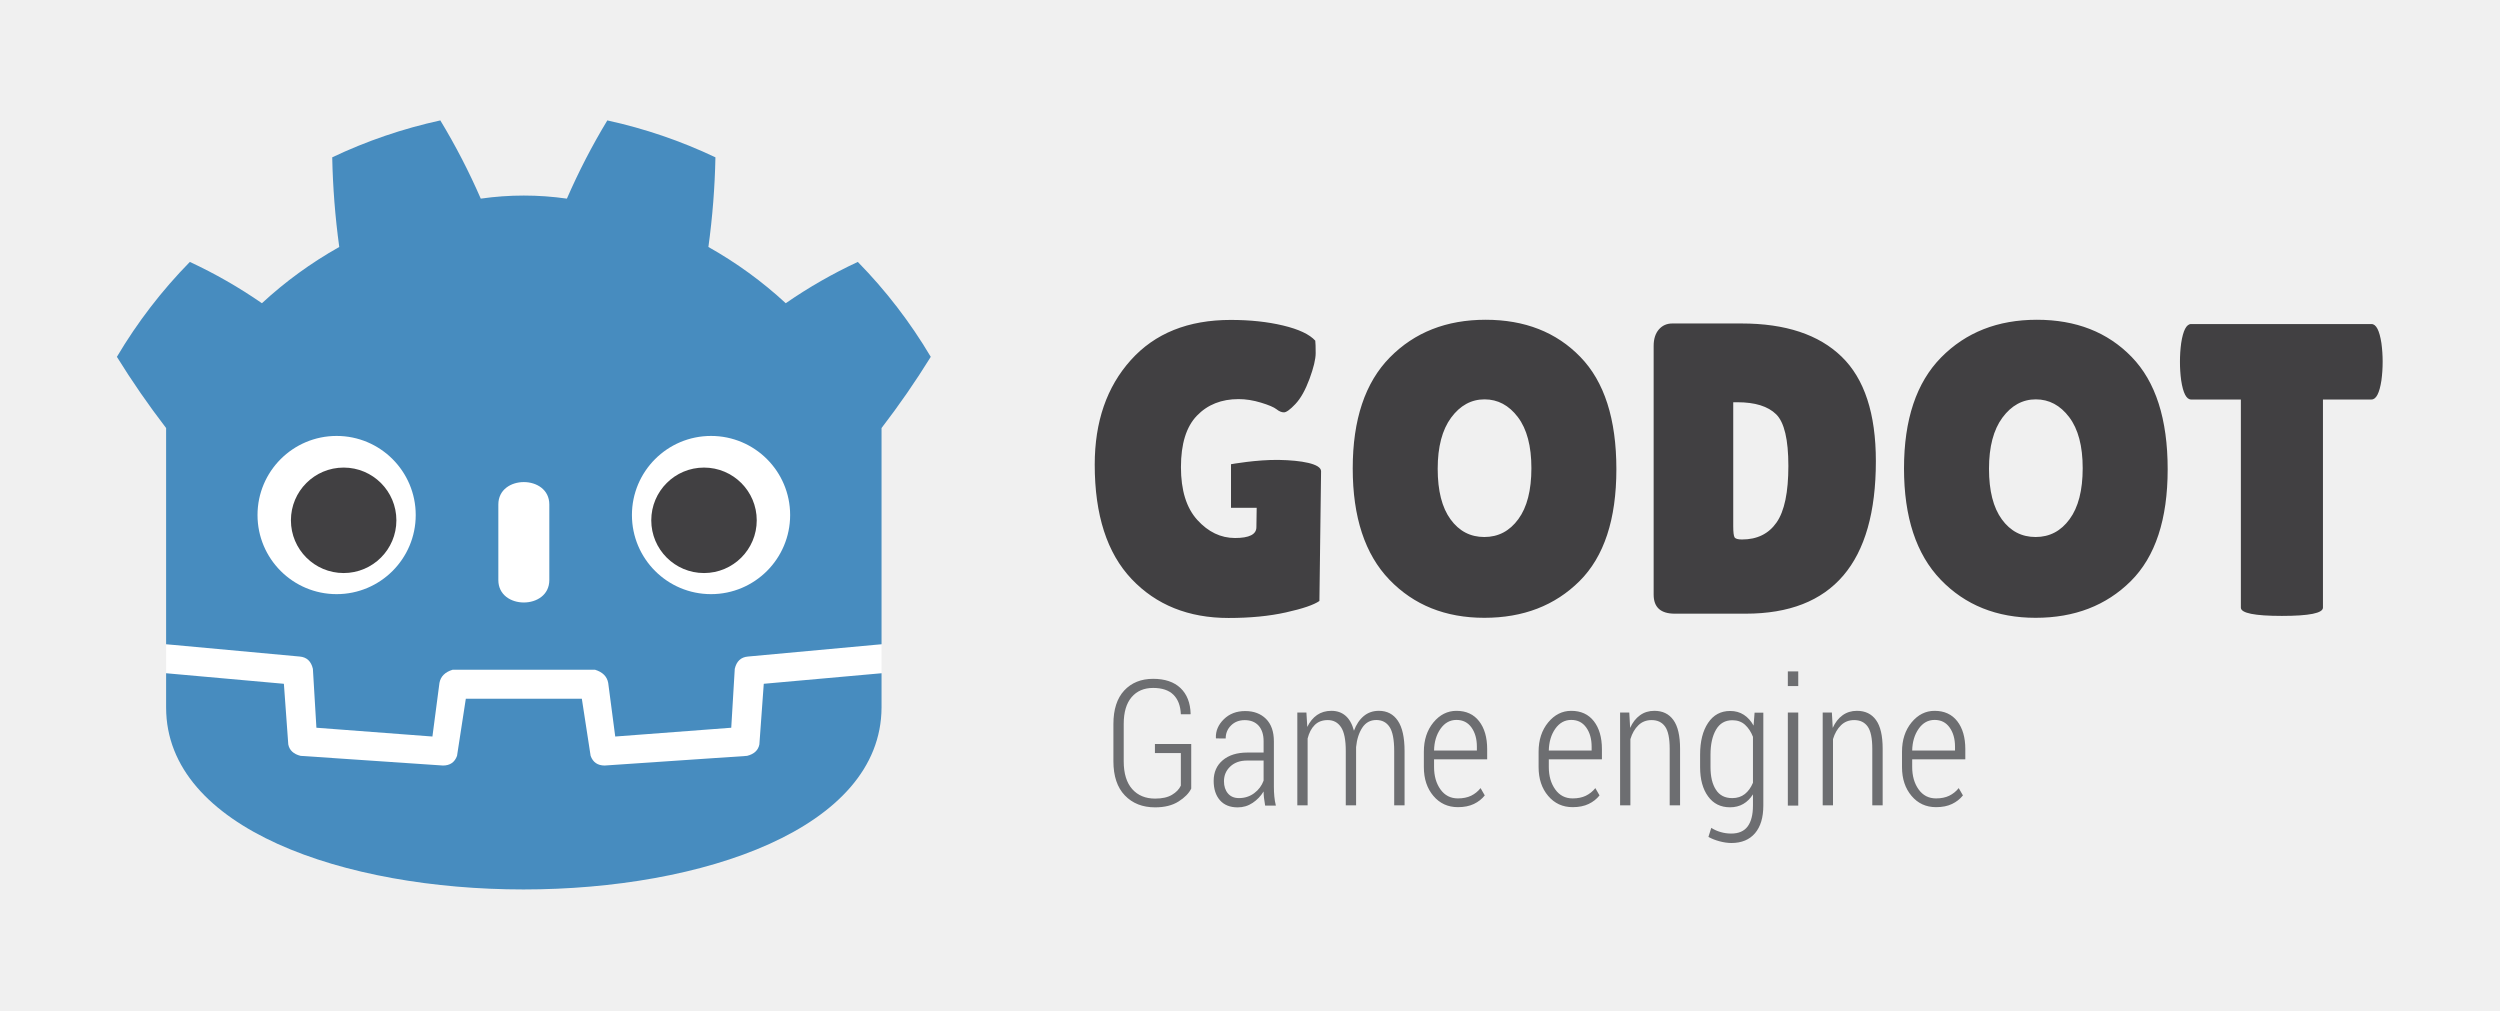
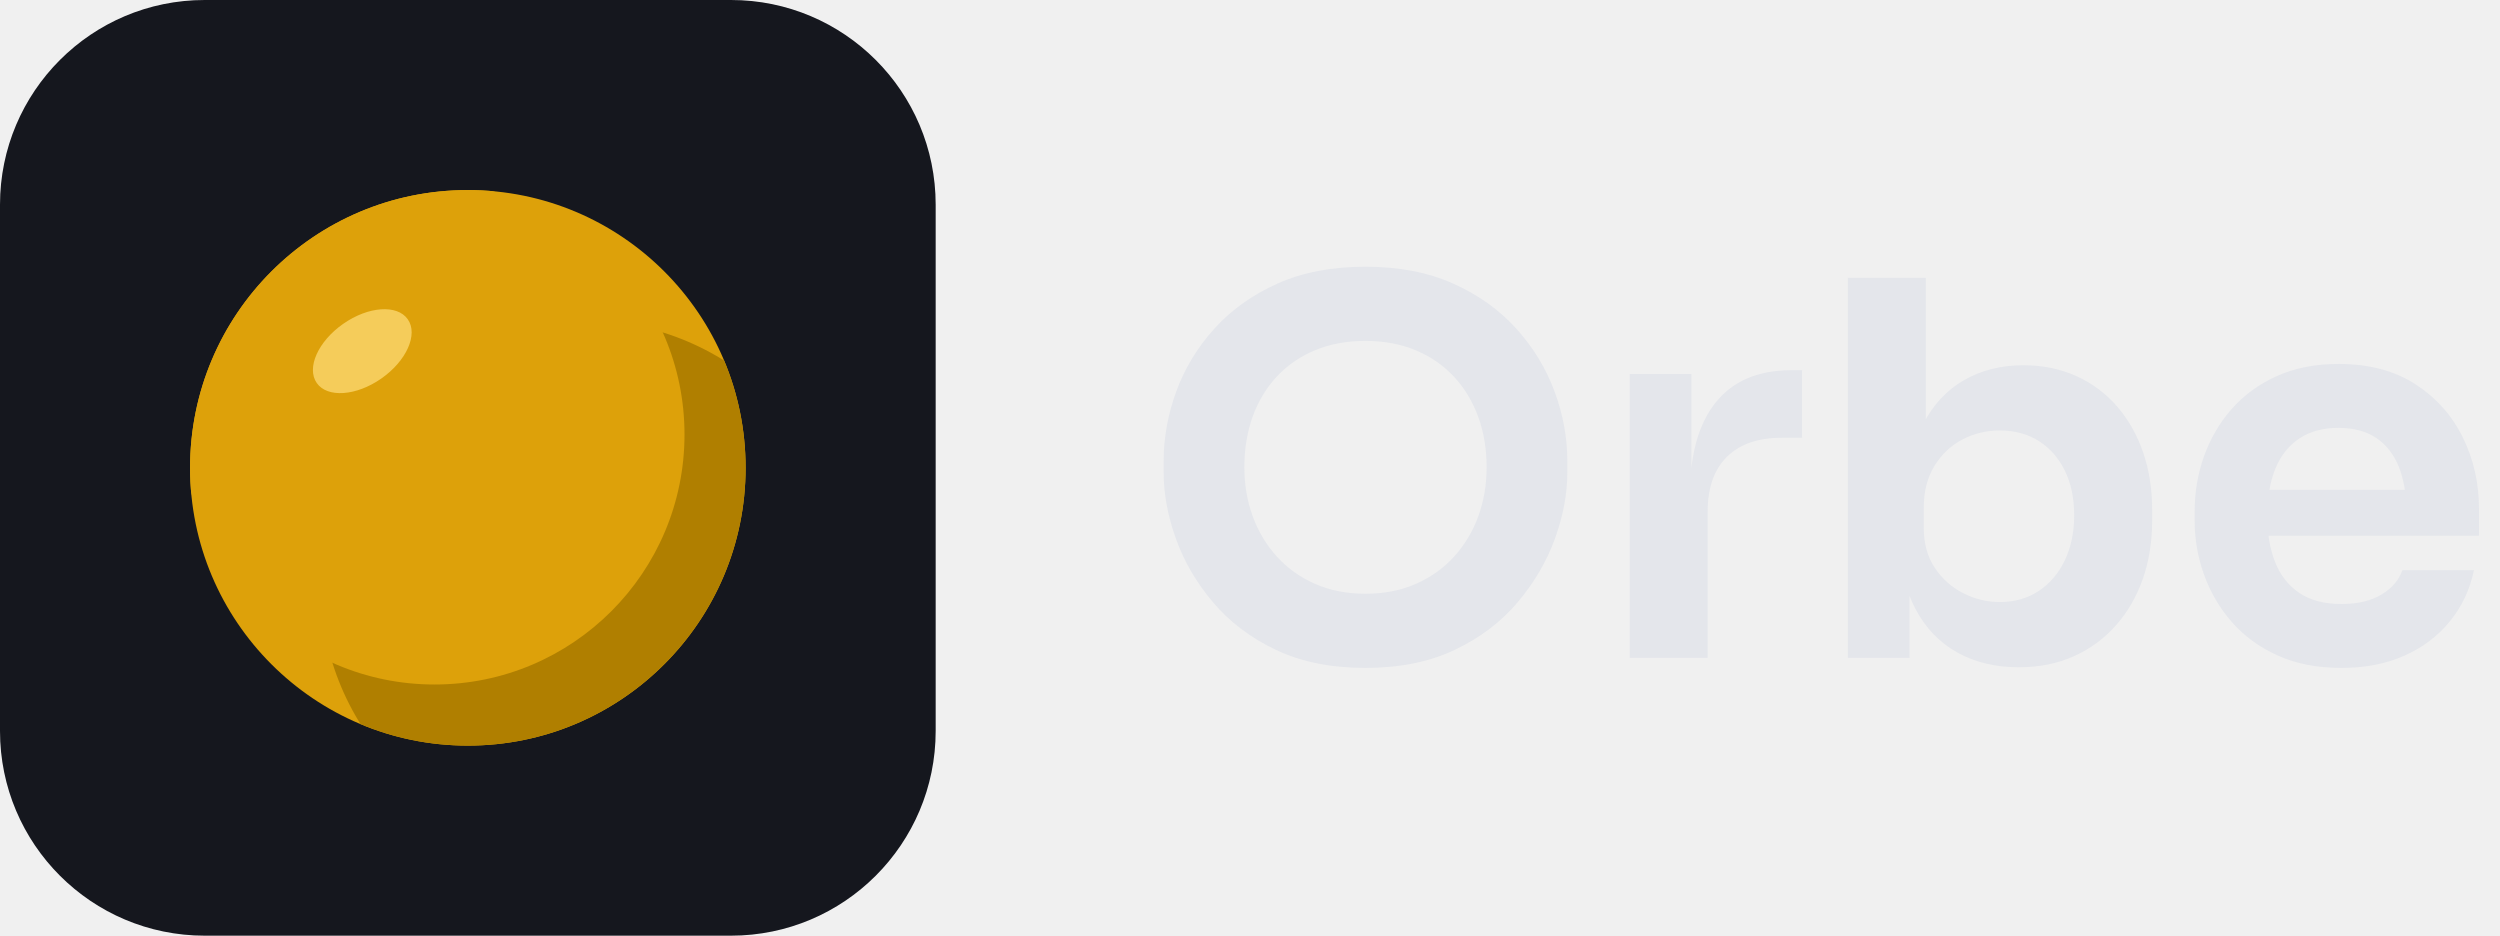
- <svg xmlns="http://www.w3.org/2000/svg" width="1024" height="414">
-   <path fill="#414042" d="M523.82 188.382c-9.142-.142-19.603 1.764-19.603 1.764v17.842h10.52l-.117 7.953c0 2.946-2.92 4.427-8.747 4.427-5.831 0-10.982-2.47-15.45-7.395-4.48-4.932-6.708-12.141-6.708-21.64 0-9.519 2.176-16.537 6.536-21.065 4.35-4.524 10.05-6.794 17.064-6.794 2.946 0 5.996.476 9.168 1.445 3.174.962 5.293 1.863 6.375 2.707 1.072.867 2.09 1.277 3.056 1.277.96 0 2.513-1.122 4.66-3.392 2.153-2.263 4.082-5.693 5.782-10.267 1.694-4.598 2.543-8.122 2.543-10.621 0-2.48-.054-4.19-.164-5.092-2.379-2.603-6.767-4.666-13.168-6.2-6.39-1.53-13.552-2.289-21.476-2.289-17.438 0-31.073 5.49-40.92 16.47-9.855 10.982-14.773 25.24-14.773 42.79 0 20.607 5.035 36.227 15.103 46.868 10.085 10.64 23.327 15.953 39.743 15.953 8.827 0 16.664-.76 23.51-2.289 6.853-1.523 11.41-3.088 13.676-4.67l.68-53.137c0-3.087-8.149-4.488-17.29-4.645m84.247-24.804c-5.431 0-9.98 2.496-13.671 7.47-3.672 4.98-5.517 11.969-5.517 20.963 0 9.013 1.754 15.914 5.27 20.722 3.508 4.823 8.117 7.225 13.835 7.225 5.715 0 10.358-2.432 13.924-7.313q5.351-7.293 5.353-20.884c0-9.054-1.846-16.023-5.524-20.89q-5.51-7.292-13.67-7.293m-.083 89.477c-15.9 0-28.868-5.203-38.89-15.61q-15.016-15.624-15.017-45.592c0-19.992 5.063-35.128 15.191-45.435 10.131-10.293 23.209-15.444 39.228-15.444 16.016 0 28.954 5.058 38.795 15.204 9.858 10.126 14.778 25.477 14.778 46.009 0 20.546-5.034 35.828-15.114 45.856-10.08 10.008-23.062 15.012-38.971 15.012m101.95-88.298v50.788c0 2.37.176 3.866.515 4.493.337.624 1.358.937 3.052.937 6.232 0 10.954-2.328 14.181-6.97 3.235-4.636 4.835-12.356 4.835-23.168 0-10.817-1.674-17.865-5-21.139-3.344-3.283-8.64-4.94-15.884-4.94zm-32.599 78.798V141.681c0-2.832.704-5.067 2.126-6.724 1.413-1.632 3.25-2.461 5.521-2.461h28.357c17.994 0 31.664 4.54 40.994 13.597 9.347 9.054 14.02 23.31 14.02 42.784 0 41.66-17.778 62.486-53.326 62.486h-29.03c-5.769 0-8.662-2.597-8.662-7.808m156.544-79.977c-5.432 0-9.994 2.496-13.678 7.47q-5.507 7.471-5.508 20.963c0 9.013 1.758 15.914 5.262 20.722 3.505 4.823 8.119 7.225 13.837 7.225 5.717 0 10.363-2.432 13.924-7.313q5.354-7.293 5.355-20.884c0-9.054-1.843-16.023-5.522-20.89-3.68-4.861-8.23-7.293-13.67-7.293m-.087 89.477q-23.86 0-38.88-15.61-15.03-15.624-15.03-45.592c0-19.992 5.065-35.128 15.191-45.435 10.139-10.293 23.209-15.444 39.233-15.444 16.02 0 28.946 5.058 38.8 15.204 9.85 10.126 14.772 25.477 14.772 46.009 0 20.546-5.037 35.828-15.115 45.856-10.076 10.008-23.07 15.012-38.971 15.012m117.69-4.17c0 2.251-5.597 3.392-16.809 3.392-11.202 0-16.815-1.141-16.815-3.392v-85.248h-20.371c-1.928 0-3.286-2.597-4.077-7.818a56 56 0 0 1-.501-7.636c0-2.592.162-5.146.501-7.636.79-5.205 2.15-7.823 4.077-7.823h73.864c1.924 0 3.277 2.617 4.078 7.823.333 2.49.505 5.043.505 7.636 0 2.608-.172 5.152-.505 7.637-.8 5.22-2.154 7.817-4.078 7.817h-19.87z" />
-   <path fill="#6d6e71" d="M487.93 322.997c-.94 1.926-2.664 3.691-5.188 5.289-2.52 1.607-5.722 2.406-9.611 2.406-5.132 0-9.259-1.617-12.394-4.887-3.122-3.243-4.686-7.92-4.686-14.022V296.57c0-5.97 1.473-10.548 4.431-13.743 2.95-3.17 6.903-4.78 11.84-4.78 4.824 0 8.564 1.27 11.212 3.781 2.639 2.519 4.025 6.038 4.146 10.532l-.066.2h-3.94c-.14-3.443-1.14-6.101-3.022-7.979-1.871-1.861-4.655-2.803-8.33-2.803-3.72 0-6.668 1.259-8.823 3.785-2.15 2.518-3.224 6.17-3.224 10.968v15.301q.001 7.462 3.476 11.382c2.316 2.592 5.438 3.892 9.38 3.892 2.876 0 5.19-.51 6.92-1.554 1.738-1.028 2.942-2.285 3.624-3.775V308.45h-10.618v-3.704h14.873zm19.557 3.902c2.336 0 4.416-.661 6.232-2.01 1.82-1.353 3.096-3.063 3.852-5.146v-8.224h-6.756q-4.31 0-6.896 2.442c-1.726 1.617-2.581 3.637-2.581 6.037 0 2.03.534 3.696 1.616 4.981 1.08 1.289 2.59 1.92 4.533 1.92m10.715 3.068a99 99 0 0 1-.48-3.225 22 22 0 0 1-.15-2.562 14.9 14.9 0 0 1-4.483 4.675c-1.836 1.236-3.878 1.848-6.128 1.848-3.147 0-5.567-.975-7.28-2.927-1.702-1.96-2.563-4.6-2.563-7.936 0-3.523 1.237-6.35 3.72-8.448 2.48-2.098 5.85-3.147 10.09-3.147h6.643v-4.672c0-2.686-.686-4.802-2.032-6.331-1.375-1.51-3.264-2.275-5.701-2.275-2.268 0-4.139.722-5.608 2.182-1.463 1.45-2.19 3.224-2.19 5.337l-3.944-.035-.07-.206c-.11-2.866.973-5.4 3.261-7.646 2.279-2.24 5.203-3.352 8.761-3.352 3.517 0 6.347 1.069 8.509 3.2q3.224 3.227 3.226 9.21v18.645c0 1.358.064 2.677.183 3.936a25 25 0 0 0 .627 3.729zm16.905-38.108.36 5.9c1-2.112 2.339-3.739 3.998-4.896q2.498-1.711 5.874-1.711c2.296 0 4.232.668 5.794 2.02 1.562 1.347 2.714 3.387 3.446 6.127.938-2.529 2.264-4.528 3.986-5.975 1.722-1.45 3.812-2.172 6.23-2.172 3.335 0 5.923 1.35 7.755 4.05 1.841 2.705 2.759 6.856 2.759 12.464v22.207h-4.246v-22.28c0-4.663-.645-7.946-1.9-9.834-1.261-1.89-3.071-2.842-5.41-2.842-2.462 0-4.384 1.04-5.767 3.152-1.375 2.112-2.223 4.754-2.531 7.945v23.86h-4.224v-22.258c0-4.554-.639-7.812-1.945-9.759-1.299-1.946-3.107-2.912-5.427-2.912-2.218 0-4.013.677-5.358 2.02-1.353 1.349-2.315 3.195-2.899 5.538v27.369h-4.22v-38.014zm61.457 3.021q-3.966 0-6.517 3.613c-1.705 2.415-2.585 5.392-2.656 8.938h17.537v-1.626c0-3.137-.736-5.75-2.21-7.822-1.482-2.075-3.53-3.103-6.154-3.103m.598 35.735c-4.099 0-7.451-1.543-10.055-4.621q-3.895-4.61-3.896-11.793v-6.313c0-4.798 1.303-8.798 3.912-11.979 2.616-3.167 5.758-4.75 9.441-4.75 3.983 0 7.068 1.413 9.27 4.246q3.313 4.257 3.312 11.434v4.171H587.39v3.162c0 3.68.882 6.744 2.635 9.19 1.757 2.45 4.144 3.666 7.136 3.666 2.077 0 3.888-.367 5.396-1.089a11.1 11.1 0 0 0 3.877-3.132l1.728 2.99c-1.148 1.456-2.634 2.633-4.45 3.505-1.811.868-4 1.312-6.551 1.312m46.411-35.734q-3.976 0-6.528 3.613-2.54 3.62-2.652 8.938h17.54v-1.626c0-3.137-.733-5.75-2.216-7.822-1.475-2.075-3.52-3.103-6.144-3.103m.593 35.735c-4.1 0-7.446-1.543-10.045-4.621q-3.91-4.61-3.91-11.793v-6.313c0-4.798 1.309-8.798 3.913-11.979 2.623-3.167 5.766-4.75 9.45-4.75 3.975 0 7.072 1.413 9.27 4.246 2.2 2.837 3.304 6.65 3.304 11.434v4.171h-21.755v3.162q0 5.52 2.647 9.19c1.747 2.45 4.124 3.666 7.125 3.666 2.087 0 3.888-.367 5.392-1.089a11.2 11.2 0 0 0 3.894-3.132l1.717 2.99c-1.15 1.456-2.633 2.633-4.451 3.505-1.81.868-3.997 1.312-6.55 1.312m23.189-38.755.345 6.284c1.014-2.23 2.353-3.962 4.034-5.166 1.667-1.21 3.63-1.824 5.887-1.824 3.396 0 5.998 1.256 7.804 3.78 1.826 2.518 2.73 6.434 2.73 11.749v23.191h-4.249V306.72c0-4.343-.636-7.377-1.9-9.137-1.258-1.76-3.107-2.636-5.513-2.636-2.158 0-3.968.701-5.419 2.126-1.457 1.412-2.543 3.294-3.267 5.666v27.134h-4.219V291.86zm33.27 22.395c0 3.858.73 6.926 2.213 9.208 1.465 2.304 3.695 3.443 6.671 3.443 2.04 0 3.757-.544 5.167-1.657 1.405-1.113 2.514-2.662 3.336-4.627V301.79c-.79-2.025-1.874-3.66-3.244-4.92-1.368-1.24-3.102-1.863-5.186-1.863-2.97 0-5.216 1.294-6.708 3.891-1.502 2.603-2.25 5.995-2.25 10.161zm-4.262-5.195c0-5.386 1.088-9.714 3.274-12.975 2.169-3.245 5.187-4.871 9.03-4.871 2.134 0 4.007.52 5.607 1.564 1.603 1.024 2.928 2.523 3.992 4.43l.412-5.287h3.581v38.048c0 4.871-1.13 8.646-3.4 11.317-2.271 2.66-5.499 4.009-9.666 4.009-1.5 0-3.11-.235-4.832-.691-1.724-.456-3.252-1.054-4.59-1.805l1.168-3.704a14.1 14.1 0 0 0 3.831 1.716 15.2 15.2 0 0 0 4.352.616q4.536-.001 6.71-2.905c1.452-1.961 2.18-4.798 2.18-8.553v-4.597c-1.079 1.71-2.402 3.024-3.97 3.93-1.563.912-3.39 1.368-5.448 1.368-3.818 0-6.814-1.496-8.976-4.486-2.167-2.983-3.255-6.965-3.255-11.93zm40.2 20.916h-4.266V291.86h4.266zm0-48.968h-4.266v-6.005h4.266zm13.774 10.852.346 6.284c1.016-2.23 2.35-3.962 4.027-5.166 1.677-1.21 3.643-1.824 5.89-1.824 3.397 0 6.01 1.256 7.82 3.78 1.821 2.518 2.717 6.434 2.717 11.749v23.191h-4.248V306.72c0-4.343-.635-7.377-1.897-9.137-1.268-1.76-3.103-2.636-5.517-2.636-2.157 0-3.962.701-5.412 2.126-1.455 1.412-2.545 3.294-3.266 5.666v27.134h-4.224V291.86zm42.074 3.021q-3.978 0-6.518 3.613-2.547 3.62-2.66 8.938h17.54v-1.626c0-3.137-.731-5.75-2.21-7.822-1.476-2.075-3.525-3.103-6.152-3.103m.602 35.735c-4.11 0-7.456-1.543-10.048-4.621q-3.903-4.61-3.903-11.793v-6.313c0-4.798 1.302-8.798 3.91-11.979q3.924-4.75 9.439-4.75c3.978 0 7.077 1.413 9.283 4.246 2.197 2.837 3.3 6.65 3.3 11.434v4.171h-21.76v3.162c0 3.68.887 6.744 2.642 9.19 1.754 2.45 4.133 3.666 7.137 3.666 2.08 0 3.88-.367 5.382-1.089a11.16 11.16 0 0 0 3.897-3.132l1.725 2.99c-1.156 1.456-2.64 2.633-4.454 3.505-1.81.868-3.998 1.312-6.55 1.312" />
-   <g fill="#fff" transform="matrix(.36 0 0 .36 30.24 21.6)">
-     <path d="M105 673v33q407 354 814 0v-33z" />
-     <path fill="#478cbf" d="m105 673 152 14q12 1 15 14l4 67 132 10 8-61q2-11 15-15h162q13 4 15 15l8 61 132-10 4-67q3-13 15-14l152-14V427q30-39 56-81-35-59-83-108-43 20-82 47-40-37-88-64 7-51 8-102-59-28-123-42-26 43-46 89-49-7-98 0-20-46-46-89-64 14-123 42 1 51 8 102-48 27-88 64-39-27-82-47-48 49-83 108 26 42 56 81zm0 33v39c0 276 813 276 814 0v-39l-134 12-5 69q-2 10-14 13l-162 11q-12 0-16-11l-10-65H446l-10 65q-4 11-16 11l-162-11q-12-3-14-13l-5-69z" />
-     <path d="M483 600c0 34 58 34 58 0v-86c0-34-58-34-58 0z" />
-     <circle cx="725" cy="526" r="90" />
-     <circle cx="299" cy="526" r="90" />
-   </g>
-   <g fill="#414042" transform="matrix(.36 0 0 .36 30.24 21.6)">
-     <circle cx="307" cy="532" r="60" />
-     <circle cx="717" cy="532" r="60" />
-   </g>
+ <svg xmlns="http://www.w3.org/2000/svg" width="342" height="128" viewBox="0 0 342 128">
+   <rect width="128" height="128" rx="28" fill="#15171E" />
+   <clipPath id="o646438">
+     <circle cx="64" cy="64" r="38" />
+   </clipPath>
+   <circle cx="64" cy="64" r="38" fill="#DDA10A" />
+   <circle cx="79.96" cy="79.96" r="36.1" fill="#B07F00" clip-path="url(#o646438)" />
+   <circle cx="59.44" cy="59.44" r="34.2" fill="#DDA10A" clip-path="url(#o646438)" />
+   <ellipse cx="49.56" cy="48.04" rx="7.6" ry="4.56" fill="#F5CC5A" transform="rotate(-35 49.56 48.04)" />
+   <path fill="#E4E6EB" transform="translate(156 38)" d="M30.799 53.371Q23.729 53.371 18.538 50.9Q13.347 48.429 9.937 44.391Q6.527 40.353 4.857 35.679Q3.188 31.004 3.188 26.641V25.074Q3.188 20.266 4.915 15.542Q6.642 10.818 10.124 6.959Q13.605 3.099 18.761 0.792Q23.916 -1.514 30.799 -1.514Q37.638 -1.514 42.793 0.792Q47.949 3.099 51.43 6.959Q54.912 10.818 56.661 15.542Q58.411 20.266 58.411 25.074V26.641Q58.411 31.004 56.719 35.679Q55.027 40.353 51.617 44.391Q48.207 48.429 43.016 50.9Q37.825 53.371 30.799 53.371ZM30.799 43.221Q34.646 43.221 37.713 41.867Q40.781 40.514 42.945 38.114Q45.108 35.714 46.239 32.598Q47.37 29.482 47.37 25.929Q47.37 22.162 46.217 19.01Q45.064 15.858 42.9 13.53Q40.736 11.201 37.669 9.919Q34.601 8.637 30.799 8.637Q26.953 8.637 23.885 9.919Q20.818 11.201 18.654 13.53Q16.49 15.858 15.36 19.01Q14.229 22.162 14.229 25.929Q14.229 29.482 15.36 32.598Q16.49 35.714 18.654 38.114Q20.818 40.514 23.885 41.867Q26.953 43.221 30.799 43.221ZM66.941 52.0V13.16H75.382V29.722H75.186Q75.186 21.432 78.721 17.038Q82.256 12.644 89.059 12.644H90.519V21.886H87.741Q82.888 21.886 80.248 24.491Q77.608 27.095 77.608 31.992V52.0ZM120.17 53.282Q115.379 53.282 111.755 51.261Q108.132 49.24 106.061 45.353Q103.991 41.466 103.822 35.91H105.229V52.0H96.788V0.0H107.455V26.223L104.766 29.953Q105.006 24.023 107.081 20.016Q109.155 16.01 112.708 13.988Q116.261 11.967 120.784 11.967Q124.8 11.967 128.059 13.454Q131.318 14.941 133.628 17.612Q135.939 20.284 137.177 23.876Q138.414 27.469 138.414 31.708V33.257Q138.414 37.495 137.163 41.124Q135.912 44.752 133.508 47.495Q131.104 50.237 127.738 51.76Q124.373 53.282 120.17 53.282ZM117.561 44.36Q120.606 44.36 122.899 42.842Q125.192 41.324 126.47 38.639Q127.747 35.955 127.747 32.482Q127.747 28.965 126.456 26.361Q125.165 23.756 122.895 22.323Q120.624 20.889 117.561 20.889Q114.81 20.889 112.446 22.131Q110.082 23.373 108.626 25.746Q107.17 28.119 107.17 31.467V34.21Q107.17 37.415 108.684 39.681Q110.197 41.947 112.584 43.154Q114.97 44.36 117.561 44.36ZM164.316 53.371Q159.33 53.371 155.564 51.662Q151.797 49.952 149.295 47.072Q146.793 44.191 145.511 40.612Q144.229 37.032 144.229 33.266V31.895Q144.229 28.012 145.511 24.411Q146.793 20.809 149.273 17.973Q151.753 15.137 155.435 13.463Q159.116 11.789 163.889 11.789Q170.175 11.789 174.445 14.572Q178.714 17.354 180.918 21.846Q183.122 26.338 183.122 31.556V35.287H148.734V29.001H176.577L173.185 32.001Q173.185 28.386 172.148 25.831Q171.11 23.275 169.058 21.904Q167.005 20.533 163.889 20.533Q160.764 20.533 158.582 21.962Q156.401 23.391 155.283 26.085Q154.166 28.778 154.166 32.625Q154.166 36.195 155.239 38.902Q156.312 41.609 158.555 43.118Q160.799 44.627 164.316 44.627Q167.691 44.627 169.837 43.301Q171.983 41.974 172.642 40.006H182.436Q181.608 43.968 179.146 46.996Q176.684 50.023 172.922 51.697Q169.16 53.371 164.316 53.371Z" />
</svg>
